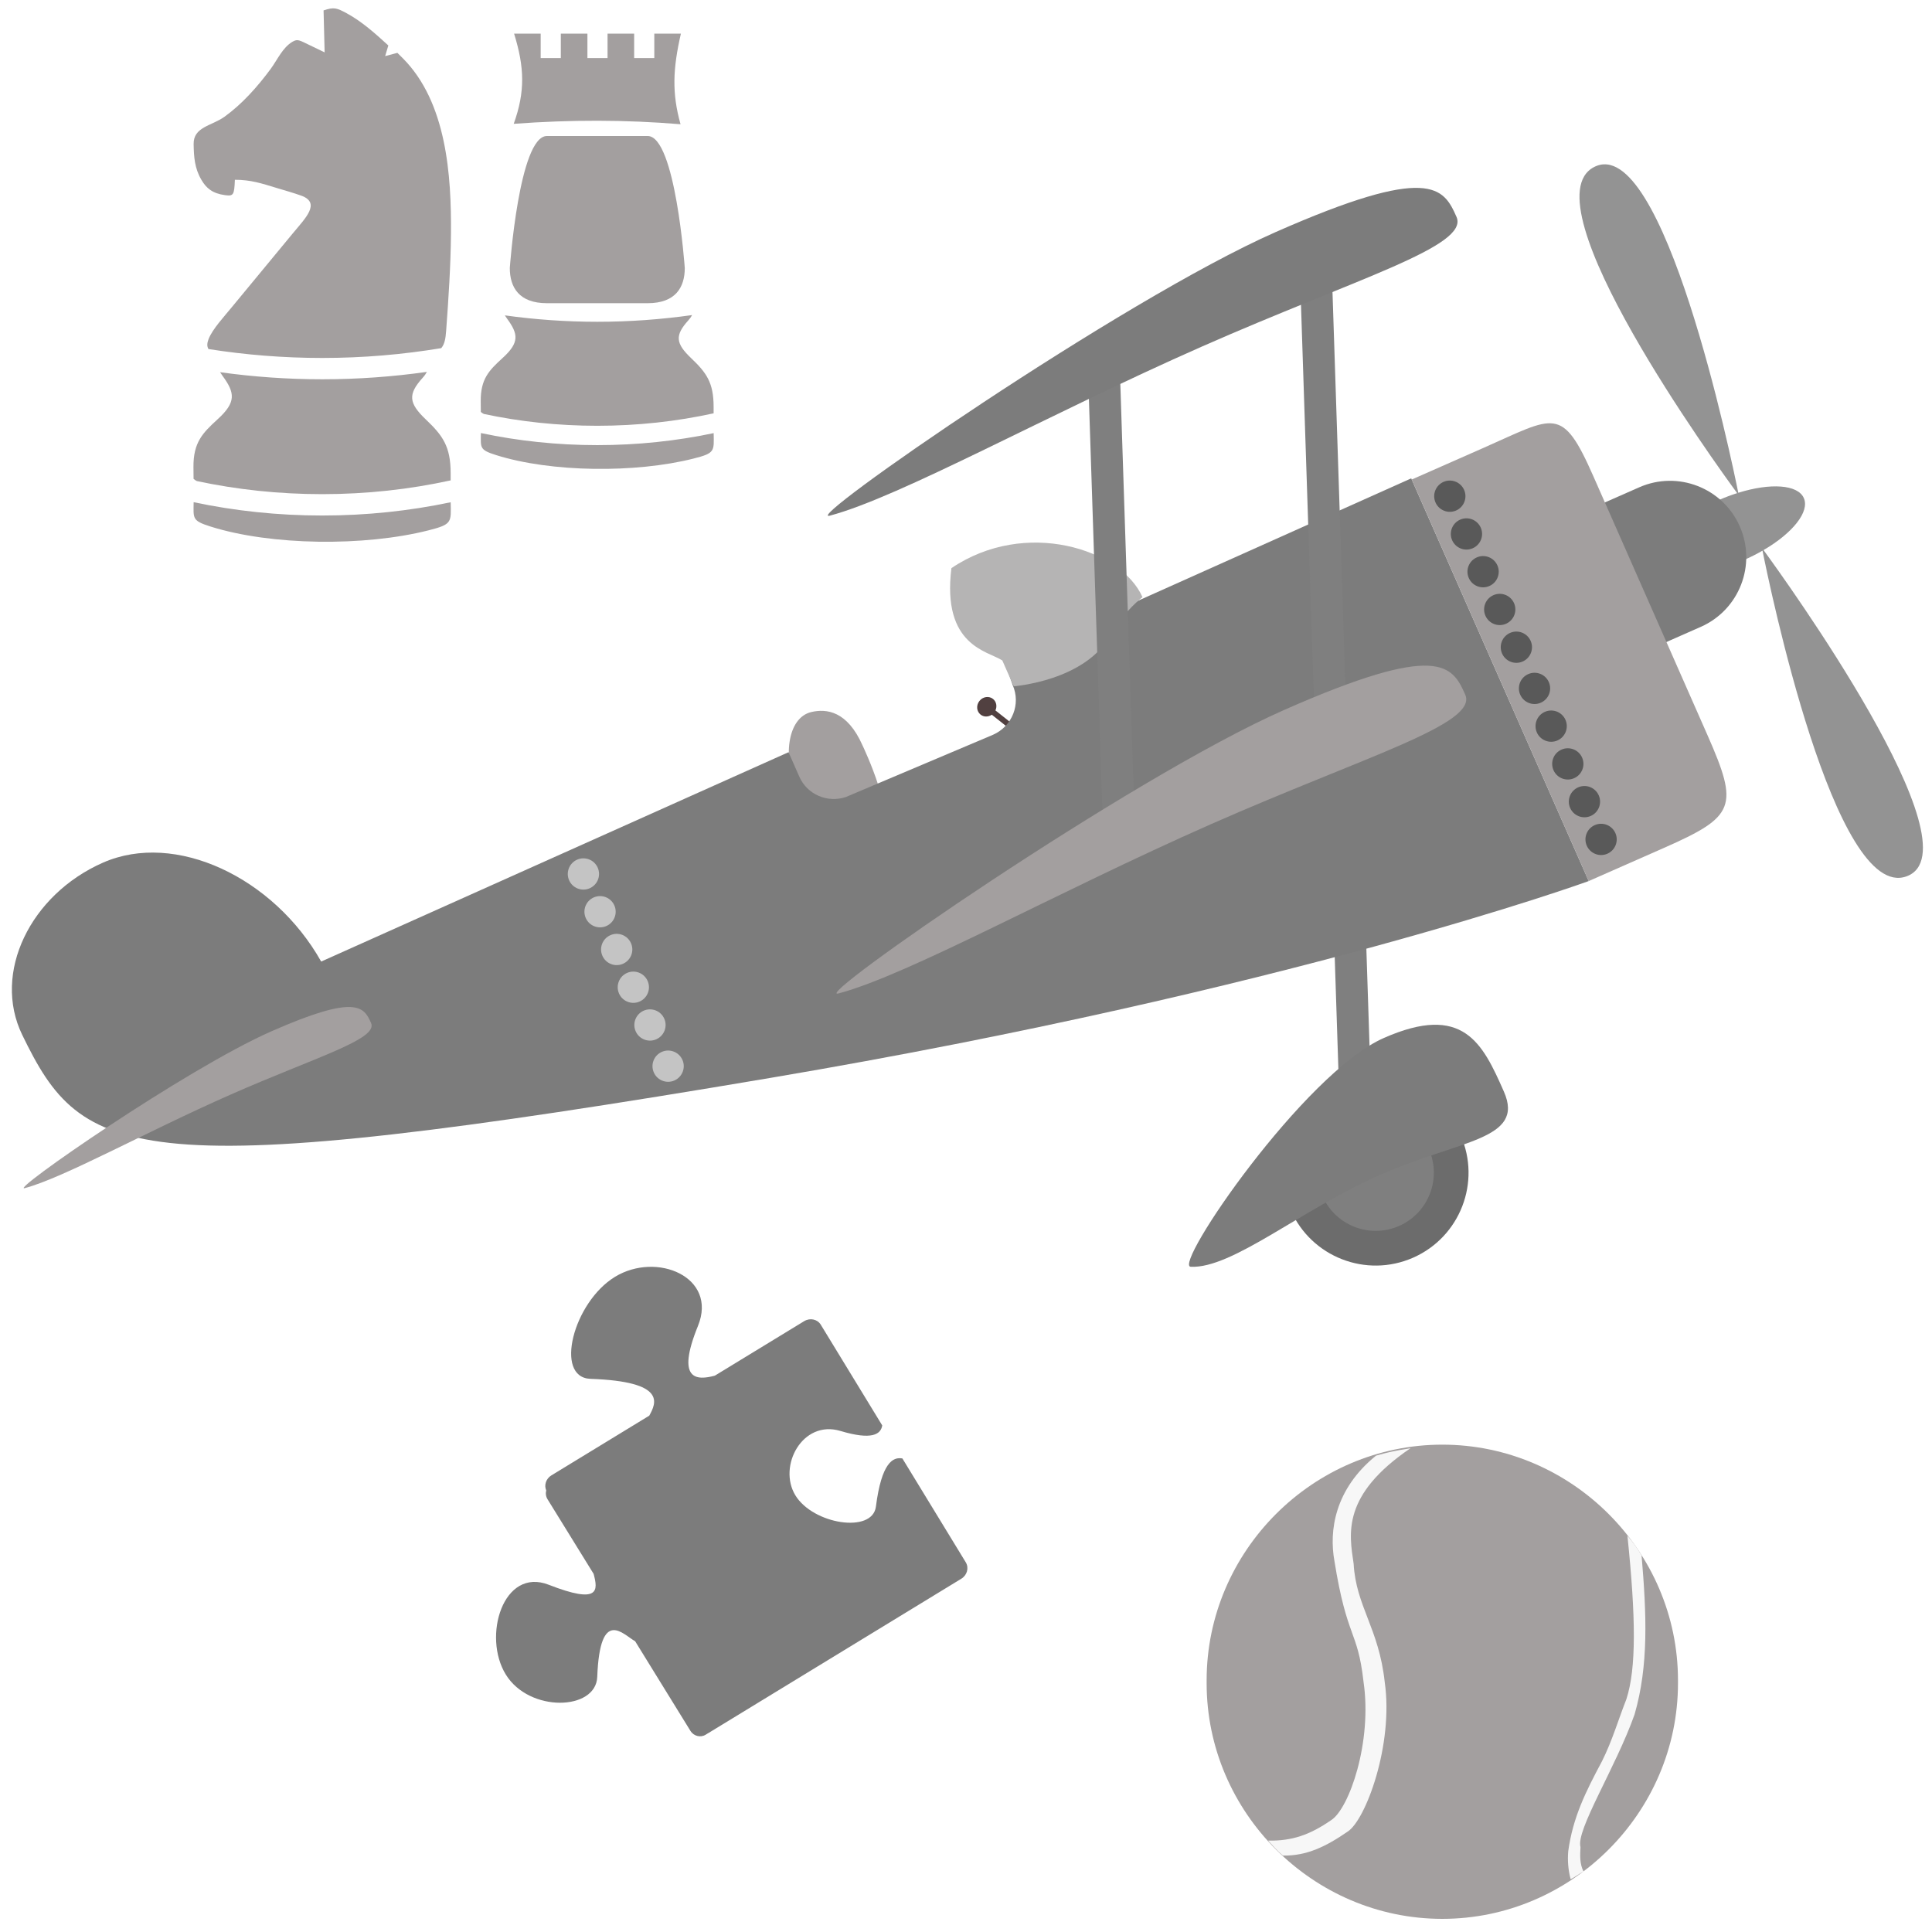
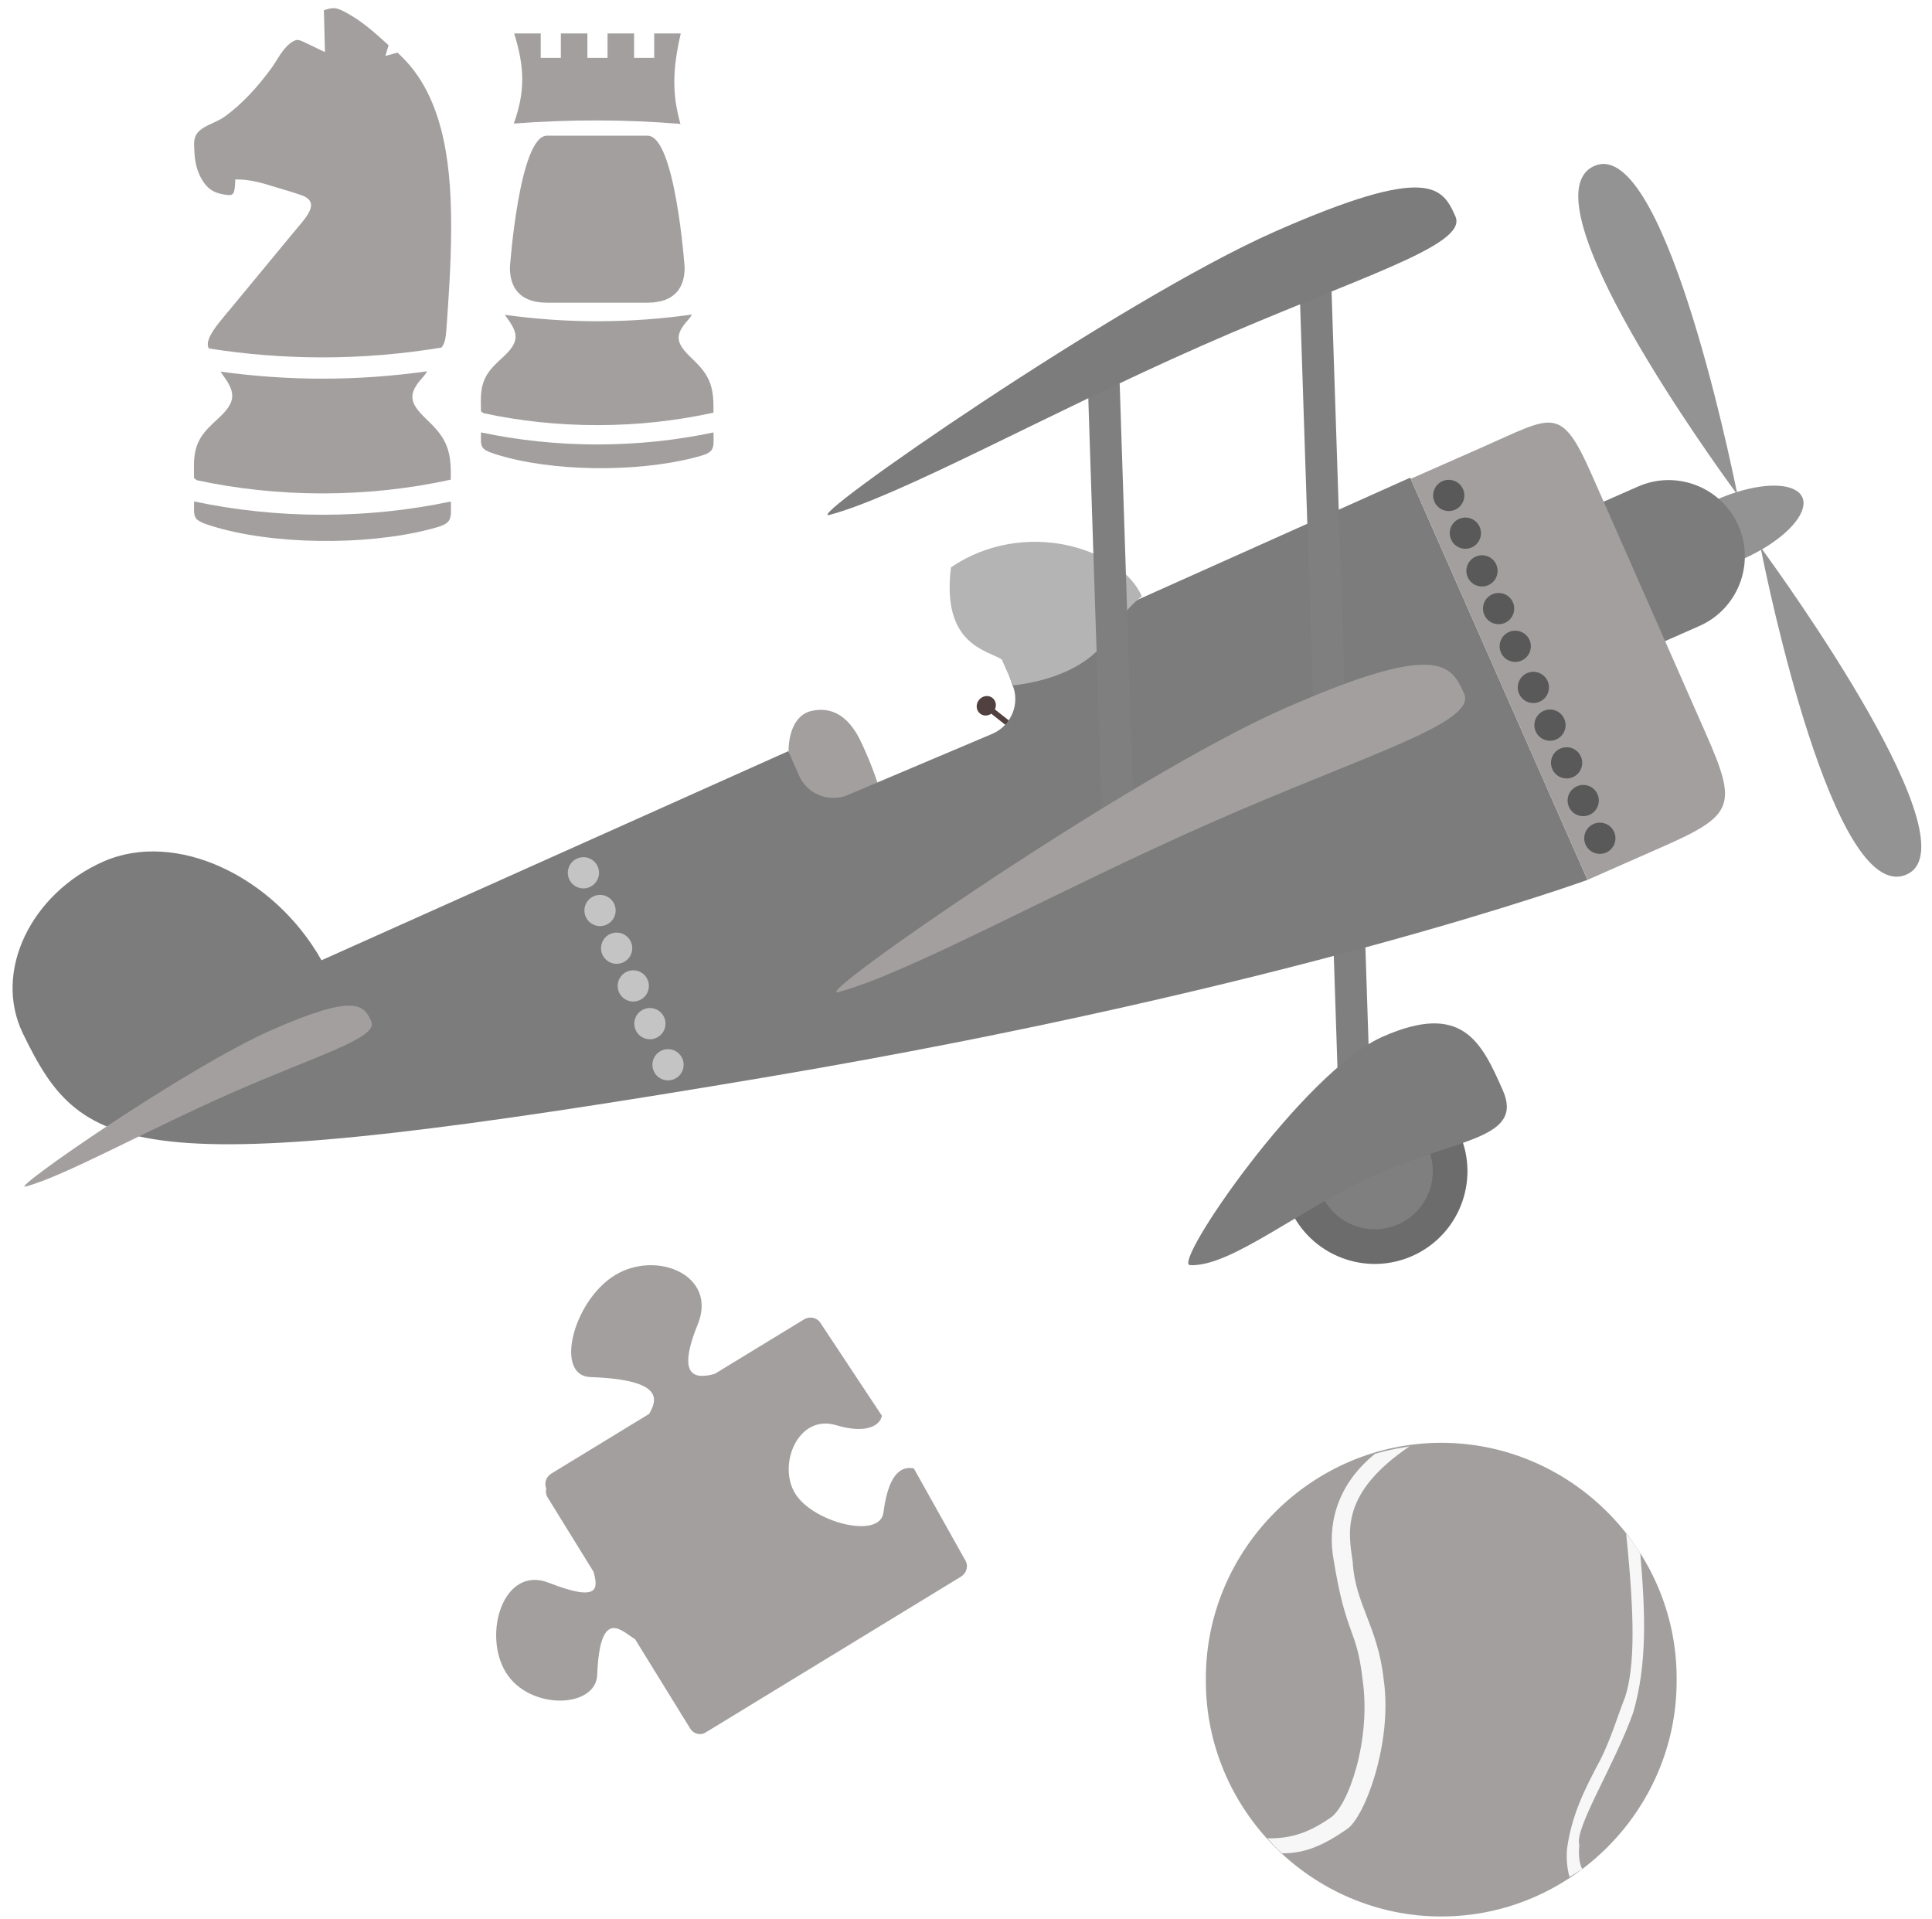
- <svg xmlns="http://www.w3.org/2000/svg" width="100%" height="100%" viewBox="0 0 136 136" version="1.1" xml:space="preserve" style="fill-rule:evenodd;clip-rule:evenodd;stroke-linejoin:round;stroke-miterlimit:1.414;">
+ <svg xmlns="http://www.w3.org/2000/svg" width="100%" height="100%" viewBox="0 0 139 138" version="1.1" xml:space="preserve" style="fill-rule:evenodd;clip-rule:evenodd;stroke-linejoin:round;stroke-miterlimit:1.414;">
  <g id="games">
    <g>
-       <path d="M42.048,31.334c-2.825,0 -5.575,-0.294 -8.196,-0.849c-0.012,1.044 -0.107,1.177 1.062,1.548c3.884,1.227 9.832,1.28 13.907,0.247c1.52,-0.384 1.441,-0.51 1.416,-1.791c-2.618,0.551 -5.364,0.845 -8.189,0.845Zm-6.51,-9.134c0.046,0.072 0.092,0.142 0.152,0.226c0.8,1.088 0.887,1.686 -0.314,2.778c-0.964,0.88 -1.545,1.475 -1.536,3.041l0.007,0.752c0.052,0.054 0.126,0.098 0.209,0.142c2.553,0.545 5.23,0.833 7.992,0.833c2.83,0 5.575,-0.305 8.186,-0.877l0,-0.455c0,-1.714 -0.51,-2.407 -1.577,-3.423c-1.101,-1.048 -1.16,-1.607 -0.204,-2.665c0.119,-0.131 0.204,-0.255 0.267,-0.373c-2.163,0.306 -4.39,0.472 -6.672,0.472c-2.223,0 -4.397,-0.158 -6.51,-0.451Zm10.053,-12.626c1.957,0 2.613,9.291 2.613,9.291c0,1.368 -0.656,2.478 -2.613,2.478l-7.091,0c-1.957,0 -2.613,-1.11 -2.613,-2.478c0,0 0.656,-9.291 2.613,-9.291l7.091,0Zm2.339,-7.204c-0.561,2.453 -0.643,4.179 -0.024,6.376c-3.851,-0.322 -7.767,-0.325 -11.744,-0.029c0.821,-2.282 0.756,-3.987 0.027,-6.347l1.871,0l0,1.719l1.418,0l0,-1.719l1.872,0l0,1.719l1.418,0l0,-1.719l1.872,0l0,1.719l1.418,0l0,-1.719l1.872,0Z" style="fill:#a39f9f;" />
-       <path d="M15.493,26.201c0.051,0.08 0.102,0.157 0.168,0.25c0.883,1.201 0.98,1.861 -0.347,3.067c-1.064,0.973 -1.706,1.63 -1.696,3.359l0.008,0.831c0.058,0.059 0.139,0.108 0.231,0.156c2.819,0.602 5.775,0.921 8.826,0.921c3.125,0 6.156,-0.338 9.04,-0.969l0,-0.503c0,-1.893 -0.564,-2.658 -1.742,-3.78c-1.216,-1.157 -1.281,-1.774 -0.225,-2.943c0.131,-0.145 0.225,-0.282 0.294,-0.412c-2.388,0.338 -4.848,0.521 -7.367,0.521c-2.456,0 -4.856,-0.174 -7.19,-0.498m7.19,10.088c-3.12,0 -6.157,-0.325 -9.052,-0.938c-0.013,1.152 -0.118,1.299 1.174,1.709c4.288,1.356 10.857,1.414 15.357,0.273c1.678,-0.424 1.591,-0.563 1.563,-1.978c-2.89,0.609 -5.923,0.934 -9.042,0.934m8.722,-12.991c-0.04,0.543 -0.106,0.925 -0.344,1.209c-2.699,0.447 -5.497,0.691 -8.378,0.691c-2.749,0 -5.425,-0.22 -8.009,-0.628c-0.121,-0.203 -0.094,-0.435 0.009,-0.703c0.276,-0.706 1.095,-1.581 1.643,-2.253l4.271,-5.17c0.909,-1.099 2.011,-2.161 0.604,-2.674c-0.572,-0.204 -1.153,-0.364 -1.737,-0.541c-1.052,-0.322 -1.814,-0.574 -2.93,-0.574c-0.043,1.075 -0.097,1.162 -0.695,1.082c-0.884,-0.12 -1.321,-0.488 -1.664,-1.082c-0.483,-0.823 -0.528,-1.623 -0.544,-2.506c-0.026,-1.22 1.27,-1.283 2.172,-1.931c1.229,-0.886 2.325,-2.108 3.263,-3.384c0.474,-0.648 0.824,-1.484 1.528,-1.899c0.367,-0.218 0.507,-0.085 1.174,0.229l1.084,0.522l-0.075,-2.954c0.739,-0.245 0.919,-0.179 1.632,0.204c1.085,0.591 2.004,1.422 2.927,2.264l-0.223,0.749l0.859,-0.228l0.378,0.374c3.093,3.097 3.431,8.252 3.395,12.372c-0.02,2.267 -0.17,4.522 -0.34,6.831" style="fill:#a39f9f;fill-rule:nonzero;" />
+       <path d="M42.974,31.974c-2.883,0 -5.69,-0.3 -8.367,-0.867c-0.012,1.065 -0.108,1.201 1.085,1.58c3.964,1.253 10.037,1.307 14.197,0.252c1.551,-0.392 1.47,-0.52 1.444,-1.828c-2.671,0.563 -5.475,0.863 -8.359,0.863Zm-6.645,-9.325c0.047,0.075 0.094,0.146 0.155,0.232c0.816,1.11 0.906,1.72 -0.321,2.835c-0.984,0.899 -1.577,1.506 -1.568,3.105l0.008,0.767c0.053,0.055 0.128,0.1 0.213,0.145c2.606,0.557 5.339,0.851 8.158,0.851c2.889,0 5.691,-0.312 8.357,-0.896l0,-0.464c0,-1.75 -0.521,-2.458 -1.61,-3.495c-1.124,-1.07 -1.184,-1.64 -0.208,-2.72c0.121,-0.134 0.208,-0.261 0.272,-0.381c-2.208,0.312 -4.482,0.482 -6.811,0.482c-2.269,0 -4.488,-0.162 -6.645,-0.461Zm10.262,-12.888c1.998,0 2.668,9.485 2.668,9.485c0,1.395 -0.67,2.529 -2.668,2.529l-7.239,0c-1.998,0 -2.667,-1.134 -2.667,-2.529c0,0 0.669,-9.485 2.667,-9.485l7.239,0Zm2.387,-7.354c-0.572,2.504 -0.655,4.266 -0.024,6.508c-3.931,-0.328 -7.929,-0.331 -11.989,-0.028c0.839,-2.33 0.773,-4.07 0.028,-6.48l1.91,0l0,1.755l1.448,0l0,-1.755l1.91,0l0,1.755l1.449,0l0,-1.755l1.91,0l0,1.755l1.448,0l0,-1.755l1.91,0Z" style="fill:#a39f9f;" />
+       <path d="M15.867,26.734c0.052,0.082 0.104,0.161 0.171,0.255c0.902,1.226 1.001,1.9 -0.354,3.131c-1.087,0.993 -1.742,1.663 -1.731,3.429l0.008,0.848c0.059,0.061 0.142,0.11 0.235,0.16c2.878,0.614 5.896,0.939 9.01,0.939c3.19,0 6.284,-0.344 9.228,-0.989l0,-0.513c0,-1.933 -0.575,-2.714 -1.778,-3.859c-1.241,-1.181 -1.308,-1.811 -0.23,-3.004c0.135,-0.148 0.23,-0.288 0.301,-0.421c-2.438,0.345 -4.949,0.532 -7.521,0.532c-2.507,0 -4.957,-0.178 -7.339,-0.508m7.339,10.298c-3.185,0 -6.285,-0.332 -9.24,-0.958c-0.013,1.176 -0.12,1.326 1.198,1.745c4.378,1.384 11.083,1.443 15.677,0.278c1.713,-0.432 1.624,-0.574 1.596,-2.019c-2.951,0.622 -6.046,0.954 -9.231,0.954m8.904,-13.262c-0.041,0.554 -0.109,0.945 -0.351,1.234c-2.756,0.457 -5.611,0.706 -8.553,0.706c-2.806,0 -5.538,-0.224 -8.175,-0.641c-0.124,-0.208 -0.096,-0.444 0.009,-0.718c0.282,-0.72 1.118,-1.613 1.677,-2.299l4.36,-5.278c0.928,-1.122 2.053,-2.206 0.616,-2.73c-0.583,-0.208 -1.177,-0.371 -1.772,-0.552c-1.074,-0.329 -1.853,-0.586 -2.992,-0.586c-0.043,1.097 -0.099,1.186 -0.709,1.105c-0.902,-0.123 -1.348,-0.499 -1.699,-1.105c-0.492,-0.84 -0.538,-1.657 -0.555,-2.558c-0.027,-1.245 1.296,-1.31 2.217,-1.971c1.255,-0.905 2.374,-2.152 3.331,-3.455c0.484,-0.661 0.842,-1.515 1.56,-1.938c0.374,-0.222 0.518,-0.087 1.199,0.233l1.106,0.534l-0.077,-3.016c0.755,-0.25 0.939,-0.183 1.666,0.208c1.108,0.603 2.046,1.451 2.989,2.311l-0.228,0.765l0.877,-0.233l0.386,0.382c3.157,3.161 3.501,8.424 3.465,12.629c-0.02,2.315 -0.174,4.616 -0.347,6.973" style="fill:#a39f9f;fill-rule:nonzero;" />
    </g>
    <g>
-       <path d="M69.026,50.303c-0.286,-0.226 -0.322,-0.657 -0.08,-0.961c0.241,-0.305 0.669,-0.369 0.955,-0.142c0.24,0.191 0.301,0.526 0.171,0.809l3.295,2.61l-0.246,0.311l-3.305,-2.619c-0.243,0.166 -0.561,0.174 -0.79,-0.008" style="fill:#514040;fill-rule:nonzero;" />
-       <path d="M56.145,55.84c-1.078,-2.446 -0.746,-5.325 0.977,-5.72c1.048,-0.24 2.518,-0.09 3.596,2.356c0,0 2.628,5.481 1.054,6.174l-0.746,0.329c-1.617,0.713 -3.802,-0.692 -4.881,-3.139" style="fill:#a39f9f;fill-rule:nonzero;" />
-       <path d="M96.091,63.981l-2.244,0.074l0.578,17.68l2.244,-0.074l-0.578,-17.68Z" style="fill:#7f7f7f;" />
-       <path d="M7.241,60.728c5.095,-2.246 12.026,1.026 15.368,6.959l32.899,-14.737l0.761,1.727c0.552,1.253 1.973,1.857 3.264,1.432l10.369,-4.386c1.353,-0.597 1.973,-2.162 1.385,-3.496l-0.599,-1.718l28.652,-12.835l12.495,28.347c0,0 -21.073,7.674 -57.552,13.847c-45.125,7.635 -48.452,5.775 -52.719,-3.02c-2.121,-4.373 0.581,-9.874 5.677,-12.12" style="fill:#7c7c7c;fill-rule:nonzero;" />
-       <path d="M116.831,39.535c-0.51,-1.156 1.349,-3.095 4.151,-4.33c0.44,-0.194 0.876,-0.355 1.302,-0.492c-1.386,-1.887 -14.869,-20.481 -10.071,-22.955c4.88,-2.517 9.69,20.647 10.15,22.93c2.255,-0.702 4.19,-0.589 4.615,0.374c0.425,0.964 -0.797,2.47 -2.837,3.66c1.374,1.88 15.228,21.058 10.078,22.963c-5.063,1.872 -9.692,-20.627 -10.15,-22.922c-0.388,0.223 -0.801,0.436 -1.241,0.63c-2.803,1.235 -5.487,1.299 -5.997,0.142" style="fill:#939393;fill-rule:nonzero;" />
-       <path d="M122.468,37.051c1.196,2.713 -0.034,5.881 -2.747,7.077l-3.624,1.598c-2.713,1.195 -5.882,-0.035 -7.077,-2.747c-1.196,-2.714 0.034,-5.883 2.747,-7.079l3.624,-1.597c2.713,-1.196 5.882,0.034 7.077,2.748" style="fill:#7c7c7c;fill-rule:nonzero;" />
-       <path d="M99.376,33.755l5.033,-2.219c5.048,-2.225 5.538,-3.036 7.763,2.012l8.023,18.2c2.225,5.049 1.963,5.723 -3.086,7.948l-5.275,2.325l-12.458,-28.266Z" style="fill:#a39f9f;fill-rule:nonzero;" />
-       <path d="M101.051,35.373c0.245,0.555 0.894,0.807 1.45,0.563c0.556,-0.245 0.808,-0.895 0.563,-1.45c-0.245,-0.557 -0.895,-0.809 -1.45,-0.564c-0.556,0.245 -0.809,0.895 -0.563,1.451" style="fill:#595959;fill-rule:nonzero;" />
-       <path d="M102.222,38.03c0.245,0.556 0.894,0.808 1.45,0.563c0.556,-0.245 0.808,-0.894 0.563,-1.45c-0.245,-0.556 -0.894,-0.808 -1.45,-0.563c-0.556,0.245 -0.808,0.894 -0.563,1.45" style="fill:#595959;fill-rule:nonzero;" />
-       <path d="M103.393,40.688c0.245,0.556 0.895,0.808 1.451,0.562c0.556,-0.244 0.808,-0.894 0.563,-1.45c-0.246,-0.556 -0.895,-0.808 -1.451,-0.562c-0.556,0.245 -0.808,0.894 -0.563,1.45" style="fill:#595959;fill-rule:nonzero;" />
-       <path d="M104.565,43.345c0.245,0.556 0.894,0.808 1.45,0.563c0.556,-0.245 0.808,-0.894 0.563,-1.45c-0.245,-0.556 -0.895,-0.808 -1.45,-0.563c-0.556,0.245 -0.808,0.894 -0.563,1.45" style="fill:#595959;fill-rule:nonzero;" />
-       <path d="M105.736,46.003c0.245,0.556 0.894,0.808 1.45,0.563c0.556,-0.245 0.808,-0.894 0.563,-1.45c-0.245,-0.557 -0.894,-0.809 -1.45,-0.564c-0.556,0.246 -0.808,0.895 -0.563,1.451" style="fill:#595959;fill-rule:nonzero;" />
-       <path d="M107.014,48.902c0.245,0.556 0.894,0.808 1.45,0.563c0.556,-0.245 0.808,-0.895 0.563,-1.45c-0.245,-0.556 -0.894,-0.808 -1.45,-0.563c-0.556,0.245 -0.808,0.894 -0.563,1.45" style="fill:#595959;fill-rule:nonzero;" />
-       <path d="M108.185,51.56c0.245,0.555 0.895,0.808 1.451,0.562c0.555,-0.245 0.807,-0.894 0.563,-1.45c-0.246,-0.556 -0.895,-0.808 -1.451,-0.563c-0.556,0.245 -0.808,0.895 -0.563,1.451" style="fill:#595959;fill-rule:nonzero;" />
-       <path d="M40.062,61.966c0.245,0.556 0.894,0.808 1.45,0.562c0.556,-0.245 0.808,-0.893 0.563,-1.45c-0.245,-0.556 -0.894,-0.808 -1.45,-0.563c-0.556,0.246 -0.808,0.895 -0.563,1.451" style="fill:#c4c4c4;fill-rule:nonzero;" />
-       <path d="M41.233,64.623c0.245,0.556 0.894,0.808 1.45,0.563c0.556,-0.245 0.808,-0.894 0.564,-1.45c-0.246,-0.556 -0.895,-0.808 -1.451,-0.563c-0.556,0.245 -0.808,0.894 -0.563,1.45" style="fill:#c4c4c4;fill-rule:nonzero;" />
-       <path d="M42.405,67.281c0.245,0.556 0.894,0.808 1.45,0.563c0.556,-0.245 0.808,-0.895 0.563,-1.45c-0.245,-0.557 -0.895,-0.809 -1.45,-0.564c-0.557,0.246 -0.809,0.895 -0.563,1.451" style="fill:#c4c4c4;fill-rule:nonzero;" />
-       <path d="M43.576,69.939c0.245,0.555 0.894,0.807 1.45,0.562c0.556,-0.245 0.808,-0.894 0.563,-1.45c-0.245,-0.556 -0.894,-0.808 -1.45,-0.563c-0.556,0.245 -0.808,0.895 -0.563,1.451" style="fill:#c4c4c4;fill-rule:nonzero;" />
-       <path d="M44.747,72.596c0.245,0.556 0.895,0.808 1.451,0.563c0.556,-0.245 0.807,-0.895 0.563,-1.45c-0.246,-0.556 -0.895,-0.808 -1.451,-0.563c-0.556,0.245 -0.808,0.894 -0.563,1.45" style="fill:#c4c4c4;fill-rule:nonzero;" />
-       <path d="M46.025,75.495c0.245,0.556 0.894,0.808 1.45,0.563c0.556,-0.245 0.808,-0.894 0.564,-1.45c-0.246,-0.556 -0.895,-0.808 -1.451,-0.563c-0.556,0.245 -0.808,0.894 -0.563,1.45" style="fill:#c4c4c4;fill-rule:nonzero;" />
-       <path d="M109.357,54.217c0.245,0.556 0.894,0.808 1.45,0.563c0.556,-0.245 0.808,-0.894 0.563,-1.45c-0.245,-0.556 -0.895,-0.808 -1.45,-0.563c-0.557,0.245 -0.808,0.894 -0.563,1.45" style="fill:#595959;fill-rule:nonzero;" />
-       <path d="M110.528,56.875c0.245,0.555 0.894,0.808 1.45,0.563c0.556,-0.245 0.808,-0.895 0.563,-1.45c-0.245,-0.557 -0.894,-0.809 -1.45,-0.564c-0.556,0.246 -0.808,0.895 -0.563,1.451" style="fill:#595959;fill-rule:nonzero;" />
-       <path d="M111.699,59.532c0.245,0.556 0.895,0.808 1.451,0.563c0.556,-0.245 0.808,-0.894 0.563,-1.45c-0.246,-0.556 -0.895,-0.808 -1.451,-0.563c-0.556,0.245 -0.808,0.894 -0.563,1.45" style="fill:#595959;fill-rule:nonzero;" />
-       <path d="M70.556,46.492c-1.014,-0.67 -4.263,-1.005 -3.583,-6.498c5.195,-3.516 11.951,-1.361 13.451,2.042c0.005,0.011 -1.266,0.92 -2.179,2.583c-1.843,3.353 -6.892,3.676 -6.884,3.695l-0.805,-1.822Z" style="fill:#b5b4b4;fill-rule:nonzero;" />
-       <path d="M1.749,83.635c2.747,-0.732 8.469,-3.932 14.477,-6.58c6.009,-2.649 10.399,-3.897 9.896,-5.039c-0.504,-1.143 -1.026,-2.059 -7.034,0.589c-6.009,2.648 -18.545,11.352 -17.339,11.03" style="fill:#a39f9f;fill-rule:nonzero;" />
-       <path d="M93.766,19.55l-2.245,0.074l1.01,30.768l2.244,-0.074l-1.009,-30.768Z" style="fill:#7f7f7f;" />
-       <path d="M78.791,24.82l-2.244,0.073l1.072,32.677l2.243,-0.074l-1.071,-32.676Z" style="fill:#7f7f7f;" />
-       <path d="M59.033,69.93c4.97,-1.325 15.326,-7.116 26.201,-11.909c10.874,-4.793 18.82,-7.052 17.909,-9.12c-0.912,-2.068 -1.856,-3.726 -12.73,1.067c-10.875,4.793 -33.564,20.544 -31.38,19.962" style="fill:#a39f9f;fill-rule:nonzero;" />
-       <path d="M58.419,36.298c4.97,-1.325 15.327,-7.116 26.201,-11.909c10.875,-4.793 18.82,-7.052 17.909,-9.12c-0.912,-2.068 -1.856,-3.726 -12.73,1.067c-10.875,4.793 -33.564,20.544 -31.38,19.962" style="fill:#7c7c7c;fill-rule:nonzero;" />
-       <path d="M90.86,85.188c1.456,3.302 5.313,4.799 8.615,3.344c3.303,-1.456 4.8,-5.313 3.344,-8.615c-1.455,-3.303 -5.312,-4.8 -8.615,-3.344c-3.302,1.455 -4.8,5.312 -3.344,8.615" style="fill:#6c6c6c;fill-rule:nonzero;" />
-       <path d="M93.095,84.203c0.912,2.068 3.327,3.005 5.395,2.094c2.068,-0.912 3.006,-3.327 2.095,-5.395c-0.912,-2.068 -3.328,-3.006 -5.396,-2.095c-2.068,0.912 -3.006,3.328 -2.094,5.396" style="fill:#7f7f7f;fill-rule:nonzero;" />
-       <path d="M83.819,89.172c2.922,0.141 7.739,-4.006 13.338,-6.474c5.598,-2.467 10.209,-2.448 8.706,-5.859c-1.504,-3.412 -2.859,-6.237 -8.457,-3.769c-5.598,2.467 -14.87,16.04 -13.587,16.102" style="fill:#7c7c7c;fill-rule:nonzero;" />
+       <path d="M70.514,51.338c-0.292,-0.231 -0.329,-0.671 -0.082,-0.982c0.246,-0.311 0.683,-0.376 0.974,-0.145c0.246,0.195 0.308,0.537 0.175,0.826l3.363,2.665l-0.25,0.317l-3.374,-2.673c-0.248,0.169 -0.573,0.177 -0.806,-0.008" style="fill:#514040;fill-rule:nonzero;" />
+       <path d="M57.365,56.99c-1.101,-2.497 -0.762,-5.436 0.997,-5.839c1.069,-0.246 2.57,-0.092 3.671,2.405c0,0 2.682,5.594 1.076,6.302l-0.761,0.336c-1.652,0.727 -3.882,-0.707 -4.983,-3.204" style="fill:#a39f9f;fill-rule:nonzero;" />
+       <path d="M98.142,65.3l-2.291,0.075l0.59,18.048l2.291,-0.075l-0.59,-18.048Z" style="fill:#7f7f7f;" />
+       <path d="M7.443,61.979c5.201,-2.293 12.277,1.048 15.688,7.104l33.583,-15.044l0.777,1.764c0.564,1.279 2.014,1.895 3.332,1.462l10.585,-4.479c1.381,-0.608 2.014,-2.206 1.413,-3.568l-0.611,-1.754l29.249,-13.101l12.754,28.936c0,0 -21.511,7.834 -58.749,14.135c-46.064,7.794 -49.461,5.895 -53.816,-3.083c-2.166,-4.464 0.593,-10.079 5.795,-12.372" style="fill:#7c7c7c;fill-rule:nonzero;" />
+       <path d="M119.313,40.345c-0.52,-1.18 1.377,-3.159 4.237,-4.419c0.45,-0.199 0.895,-0.364 1.33,-0.503c-1.415,-1.926 -15.178,-20.907 -10.281,-23.433c4.982,-2.569 9.891,21.077 10.362,23.408c2.301,-0.718 4.277,-0.602 4.71,0.382c0.434,0.984 -0.814,2.52 -2.895,3.735c1.402,1.919 15.545,21.497 10.287,23.441c-5.168,1.911 -9.893,-21.056 -10.361,-23.399c-0.396,0.228 -0.818,0.445 -1.267,0.643c-2.861,1.261 -5.601,1.326 -6.122,0.145" style="fill:#939393;fill-rule:nonzero;" />
+       <path d="M125.068,37.809c1.221,2.77 -0.035,6.004 -2.804,7.225l-3.7,1.631c-2.769,1.22 -6.004,-0.035 -7.225,-2.804c-1.221,-2.77 0.035,-6.005 2.805,-7.226l3.699,-1.63c2.769,-1.221 6.004,0.035 7.225,2.804" style="fill:#7c7c7c;fill-rule:nonzero;" />
+       <path d="M101.495,34.445l5.138,-2.265c5.153,-2.271 5.653,-3.099 7.925,2.054l8.189,18.579c2.271,5.153 2.004,5.842 -3.15,8.113l-5.384,2.373l-12.718,-28.854Z" style="fill:#a39f9f;fill-rule:nonzero;" />
+       <path d="M103.205,36.097c0.25,0.567 0.912,0.824 1.48,0.574c0.568,-0.25 0.825,-0.913 0.575,-1.48c-0.251,-0.568 -0.913,-0.825 -1.481,-0.575c-0.567,0.25 -0.825,0.913 -0.574,1.481" style="fill:#595959;fill-rule:nonzero;" />
+       <path d="M104.4,38.809c0.25,0.568 0.913,0.825 1.481,0.575c0.567,-0.25 0.825,-0.913 0.574,-1.48c-0.25,-0.568 -0.913,-0.825 -1.48,-0.575c-0.568,0.25 -0.825,0.913 -0.575,1.48" style="fill:#595959;fill-rule:nonzero;" />
+       <path d="M105.596,41.522c0.25,0.568 0.913,0.825 1.48,0.574c0.568,-0.249 0.825,-0.912 0.575,-1.48c-0.25,-0.567 -0.913,-0.825 -1.48,-0.574c-0.568,0.25 -0.825,0.913 -0.575,1.48" style="fill:#595959;fill-rule:nonzero;" />
+       <path d="M106.792,44.235c0.25,0.567 0.913,0.825 1.48,0.575c0.568,-0.251 0.825,-0.914 0.575,-1.481c-0.25,-0.567 -0.913,-0.825 -1.481,-0.575c-0.567,0.251 -0.824,0.913 -0.574,1.481" style="fill:#595959;fill-rule:nonzero;" />
+       <path d="M107.988,46.948c0.25,0.567 0.912,0.825 1.48,0.574c0.567,-0.25 0.825,-0.912 0.575,-1.48c-0.251,-0.568 -0.913,-0.825 -1.481,-0.575c-0.567,0.25 -0.825,0.913 -0.574,1.481" style="fill:#595959;fill-rule:nonzero;" />
+       <path d="M109.292,49.907c0.25,0.568 0.913,0.825 1.48,0.575c0.568,-0.25 0.825,-0.913 0.575,-1.48c-0.25,-0.568 -0.913,-0.826 -1.48,-0.575c-0.568,0.25 -0.825,0.913 -0.575,1.48" style="fill:#595959;fill-rule:nonzero;" />
+       <path d="M110.488,52.62c0.25,0.568 0.912,0.825 1.48,0.575c0.568,-0.25 0.825,-0.913 0.575,-1.48c-0.251,-0.568 -0.913,-0.826 -1.481,-0.575c-0.567,0.25 -0.825,0.913 -0.574,1.48" style="fill:#595959;fill-rule:nonzero;" />
+       <path d="M40.947,63.243c0.25,0.567 0.913,0.824 1.48,0.574c0.568,-0.25 0.825,-0.912 0.575,-1.48c-0.25,-0.568 -0.913,-0.825 -1.48,-0.575c-0.568,0.251 -0.825,0.914 -0.575,1.481" style="fill:#c4c4c4;fill-rule:nonzero;" />
+       <path d="M42.142,65.956c0.251,0.567 0.913,0.824 1.481,0.574c0.567,-0.25 0.825,-0.913 0.575,-1.48c-0.25,-0.568 -0.913,-0.825 -1.481,-0.575c-0.567,0.25 -0.825,0.913 -0.575,1.481" style="fill:#c4c4c4;fill-rule:nonzero;" />
+       <path d="M43.338,68.669c0.25,0.567 0.913,0.824 1.481,0.574c0.567,-0.25 0.824,-0.913 0.575,-1.48c-0.251,-0.568 -0.914,-0.825 -1.481,-0.575c-0.568,0.25 -0.825,0.913 -0.575,1.481" style="fill:#c4c4c4;fill-rule:nonzero;" />
+       <path d="M44.534,71.382c0.25,0.567 0.913,0.824 1.481,0.574c0.567,-0.25 0.824,-0.913 0.574,-1.48c-0.25,-0.568 -0.913,-0.825 -1.48,-0.575c-0.568,0.25 -0.825,0.913 -0.575,1.481" style="fill:#c4c4c4;fill-rule:nonzero;" />
+       <path d="M45.73,74.094c0.25,0.568 0.913,0.825 1.48,0.575c0.568,-0.25 0.825,-0.913 0.575,-1.48c-0.25,-0.568 -0.913,-0.825 -1.48,-0.575c-0.568,0.25 -0.825,0.913 -0.575,1.48" style="fill:#c4c4c4;fill-rule:nonzero;" />
+       <path d="M47.034,77.054c0.25,0.567 0.913,0.825 1.481,0.574c0.567,-0.25 0.824,-0.913 0.575,-1.48c-0.251,-0.568 -0.914,-0.825 -1.481,-0.575c-0.568,0.25 -0.825,0.913 -0.575,1.481" style="fill:#c4c4c4;fill-rule:nonzero;" />
+       <path d="M111.683,55.333c0.25,0.567 0.913,0.825 1.481,0.575c0.567,-0.25 0.825,-0.913 0.574,-1.481c-0.25,-0.568 -0.913,-0.825 -1.48,-0.575c-0.568,0.25 -0.825,0.913 -0.575,1.481" style="fill:#595959;fill-rule:nonzero;" />
+       <path d="M112.879,58.046c0.25,0.567 0.913,0.824 1.481,0.574c0.567,-0.25 0.824,-0.913 0.574,-1.48c-0.25,-0.568 -0.913,-0.825 -1.48,-0.575c-0.568,0.251 -0.825,0.913 -0.575,1.481" style="fill:#595959;fill-rule:nonzero;" />
+       <path d="M114.075,60.759c0.25,0.567 0.913,0.824 1.48,0.574c0.568,-0.25 0.825,-0.913 0.575,-1.48c-0.25,-0.568 -0.913,-0.825 -1.48,-0.575c-0.568,0.25 -0.825,0.913 -0.575,1.481" style="fill:#595959;fill-rule:nonzero;" />
+       <path d="M72.076,47.447c-1.036,-0.684 -4.353,-1.025 -3.658,-6.634c5.303,-3.588 12.2,-1.388 13.731,2.085c0.005,0.012 -1.292,0.939 -2.225,2.637c-1.881,3.423 -7.035,3.752 -7.027,3.772l-0.821,-1.86Z" style="fill:#b5b4b4;fill-rule:nonzero;" />
+       <path d="M1.837,85.363c2.804,-0.747 8.645,-4.014 14.778,-6.717c6.134,-2.704 10.616,-3.978 10.102,-5.144c-0.515,-1.167 -1.047,-2.102 -7.181,0.602c-6.133,2.703 -18.931,11.587 -17.699,11.259" style="fill:#a39f9f;fill-rule:nonzero;" />
+       <path d="M95.768,19.945l-2.291,0.075l1.03,31.408l2.292,-0.075l-1.031,-31.408Z" style="fill:#7f7f7f;" />
+       <path d="M80.482,25.324l-2.29,0.075l1.093,33.357l2.291,-0.076l-1.094,-33.356Z" style="fill:#7f7f7f;" />
+       <path d="M60.313,71.373c5.073,-1.353 15.645,-7.264 26.746,-12.157c11.1,-4.893 19.212,-7.198 18.281,-9.31c-0.931,-2.111 -1.894,-3.804 -12.995,1.089c-11.101,4.893 -34.262,20.972 -32.032,20.378" style="fill:#a39f9f;fill-rule:nonzero;" />
+       <path d="M59.686,37.041c5.074,-1.353 15.645,-7.264 26.746,-12.157c11.101,-4.893 19.212,-7.198 18.282,-9.309c-0.931,-2.112 -1.895,-3.804 -12.996,1.089c-11.1,4.892 -34.261,20.971 -32.032,20.377" style="fill:#7c7c7c;fill-rule:nonzero;" />
+       <path d="M92.802,86.948c1.486,3.371 5.423,4.899 8.794,3.414c3.372,-1.486 4.9,-5.423 3.414,-8.795c-1.486,-3.371 -5.423,-4.899 -8.794,-3.413c-3.371,1.486 -4.9,5.423 -3.414,8.794" style="fill:#6c6c6c;fill-rule:nonzero;" />
+       <path d="M95.083,85.943c0.931,2.111 3.397,3.068 5.508,2.137c2.111,-0.93 3.068,-3.396 2.138,-5.507c-0.931,-2.111 -3.397,-3.068 -5.508,-2.138c-2.111,0.931 -3.068,3.396 -2.138,5.508" style="fill:#7f7f7f;fill-rule:nonzero;" />
+       <path d="M85.615,91.015c2.982,0.144 7.9,-4.089 13.615,-6.608c5.714,-2.519 10.422,-2.499 8.887,-5.982c-1.535,-3.483 -2.918,-6.366 -8.633,-3.847c-5.715,2.519 -15.18,16.374 -13.869,16.437" style="fill:#7c7c7c;fill-rule:nonzero;" />
    </g>
    <g id="balaa">
-       <path d="M118.119,118.385c0,0.033 0,0.067 0,0.1c0,9.101 -7.489,16.59 -16.59,16.59c-9.101,0 -16.59,-7.489 -16.59,-16.59c0,-0.033 0,-0.067 0,-0.1c0,-0.034 0,-0.068 0,-0.101c0,-9.101 7.489,-16.59 16.59,-16.59c9.101,0 16.59,7.489 16.59,16.59c0,0.033 0,0.067 0,0.101Z" style="fill:#a39f9f;" />
-       <path d="M90.307,130.621c-0.406,-0.338 -0.698,-0.689 -1.041,-1.053c1.678,0.028 2.921,-0.394 4.435,-1.439c1.266,-0.798 2.912,-5.503 2.279,-9.768c-0.413,-3.659 -1.161,-2.963 -2.045,-8.477c-0.385,-2.119 0.009,-5.049 2.926,-7.415c0.797,-0.226 1.124,-0.311 2.429,-0.524c-4.856,3.301 -4.317,6.013 -4.003,8.131c0.165,2.999 1.776,4.531 2.189,8.334c0.632,4.409 -1.348,9.727 -2.614,10.525c-1.513,1.045 -2.876,1.713 -4.555,1.686l0,0Z" style="fill:#f7f7f7;" />
-       <path d="M114.561,108.108c0.41,0.475 0.637,0.794 0.994,1.373c0.356,4.184 0.504,7.745 -0.491,11.201c-1.321,3.737 -4.148,8.149 -3.808,9.341c-0.032,0.575 -0.064,1.176 0.216,1.725c-0.312,0.144 -0.597,0.391 -0.909,0.535c-0.177,-0.649 -0.225,-1.349 -0.169,-1.972c0.323,-2.367 1.217,-4.164 2.371,-6.323c0.731,-1.461 1.15,-2.922 1.724,-4.383c0.699,-2.171 0.671,-5.692 0.072,-11.497l0,0Z" style="fill:#f7f7f7;" />
+       <path d="M120.628,120.835c0,0.035 0,0.069 0,0.103c0,9.291 -7.645,16.936 -16.935,16.936c-9.291,0 -16.936,-7.645 -16.936,-16.936c0,-0.034 0,-0.068 0.001,-0.103c-0.001,-0.034 -0.001,-0.068 -0.001,-0.102c0,-9.291 7.645,-16.936 16.936,-16.936c9.29,0 16.935,7.645 16.935,16.936c0,0.034 0,0.068 0,0.102Z" style="fill:#a39f9f;" />
+       <path d="M92.237,133.326c-0.414,-0.345 -0.712,-0.703 -1.062,-1.074c1.713,0.028 2.982,-0.402 4.527,-1.469c1.292,-0.815 2.973,-5.618 2.327,-9.971c-0.422,-3.736 -1.186,-3.026 -2.088,-8.654c-0.393,-2.163 0.009,-5.154 2.987,-7.57c0.813,-0.23 1.147,-0.317 2.48,-0.534c-4.958,3.369 -4.407,6.138 -4.087,8.3c0.168,3.062 1.813,4.625 2.234,8.508c0.646,4.5 -1.376,9.928 -2.668,10.743c-1.545,1.067 -2.936,1.75 -4.649,1.721l-0.001,0Z" style="fill:#f7f7f7;" />
+       <path d="M116.996,110.345c0.418,0.485 0.65,0.811 1.015,1.402c0.363,4.271 0.514,7.905 -0.501,11.434c-1.349,3.815 -4.235,8.318 -3.888,9.535c-0.032,0.587 -0.065,1.201 0.22,1.761c-0.318,0.147 -0.609,0.399 -0.927,0.546c-0.181,-0.662 -0.23,-1.377 -0.173,-2.013c0.33,-2.417 1.243,-4.25 2.421,-6.455c0.745,-1.491 1.173,-2.982 1.76,-4.474c0.713,-2.216 0.685,-5.81 0.073,-11.736l0,0Z" style="fill:#f7f7f7;" />
    </g>
-     <path d="M38.45,104.916c-0.161,-0.373 -0.014,-0.828 0.361,-1.057l6.892,-4.205c0.485,-0.877 1.257,-2.404 -4.138,-2.593c-2.574,-0.091 -1.214,-5.386 1.726,-7.181c2.941,-1.794 7.241,0.013 5.842,3.454c-1.574,3.871 -0.073,3.839 1.186,3.504l6.291,-3.838c0.409,-0.249 0.932,-0.137 1.168,0.251l4.326,7.09c-0.102,0.63 -0.728,1.052 -2.944,0.388c-2.679,-0.802 -4.42,2.486 -3.17,4.534c1.249,2.047 5.425,2.698 5.668,0.795c0.4,-3.12 1.208,-3.513 1.864,-3.393l4.462,7.312c0.236,0.388 0.097,0.904 -0.311,1.153l-17.799,10.861c-0.013,0.007 -0.026,0.014 -0.039,0.021l-0.161,0.1c-0.361,0.223 -0.842,0.102 -1.073,-0.272l-3.893,-6.31c-0.816,-0.436 -2.474,-2.47 -2.666,2.514c-0.091,2.376 -4.775,2.526 -6.436,-0.166c-1.661,-2.692 -0.18,-7.571 3.018,-6.322c3.598,1.404 3.471,0.393 3.163,-0.766l-3.241,-5.247c-0.122,-0.196 -0.15,-0.423 -0.096,-0.627Z" style="fill:#7c7c7c;" />
+     <path d="M39.301,107.086c-0.164,-0.38 -0.013,-0.844 0.369,-1.078l7.035,-4.292c0.495,-0.896 1.283,-2.455 -4.224,-2.648c-2.627,-0.092 -1.238,-5.498 1.762,-7.33c3.002,-1.831 7.391,0.013 5.963,3.525c-1.606,3.952 -0.074,3.919 1.212,3.577l6.421,-3.917c0.418,-0.255 0.951,-0.14 1.193,0.256l4.416,6.67c-0.104,0.644 -1.027,1.358 -3.29,0.68c-2.733,-0.819 -4.227,2.822 -2.951,4.912c1.275,2.09 6.104,3.321 6.352,1.378c0.408,-3.185 1.517,-3.303 2.187,-3.18l3.703,6.614c0.242,0.396 0.1,0.923 -0.317,1.177l-18.169,11.087c-0.013,0.007 -0.026,0.015 -0.039,0.021l-0.166,0.103c-0.368,0.227 -0.858,0.103 -1.094,-0.278l-3.975,-6.441c-0.832,-0.446 -2.525,-2.522 -2.721,2.565c-0.093,2.427 -4.874,2.58 -6.57,-0.168c-1.695,-2.749 -0.184,-7.729 3.081,-6.455c3.673,1.434 3.543,0.402 3.228,-0.781l-3.308,-5.356c-0.124,-0.201 -0.152,-0.432 -0.098,-0.641Z" style="fill:#a39f9f;" />
  </g>
</svg>
